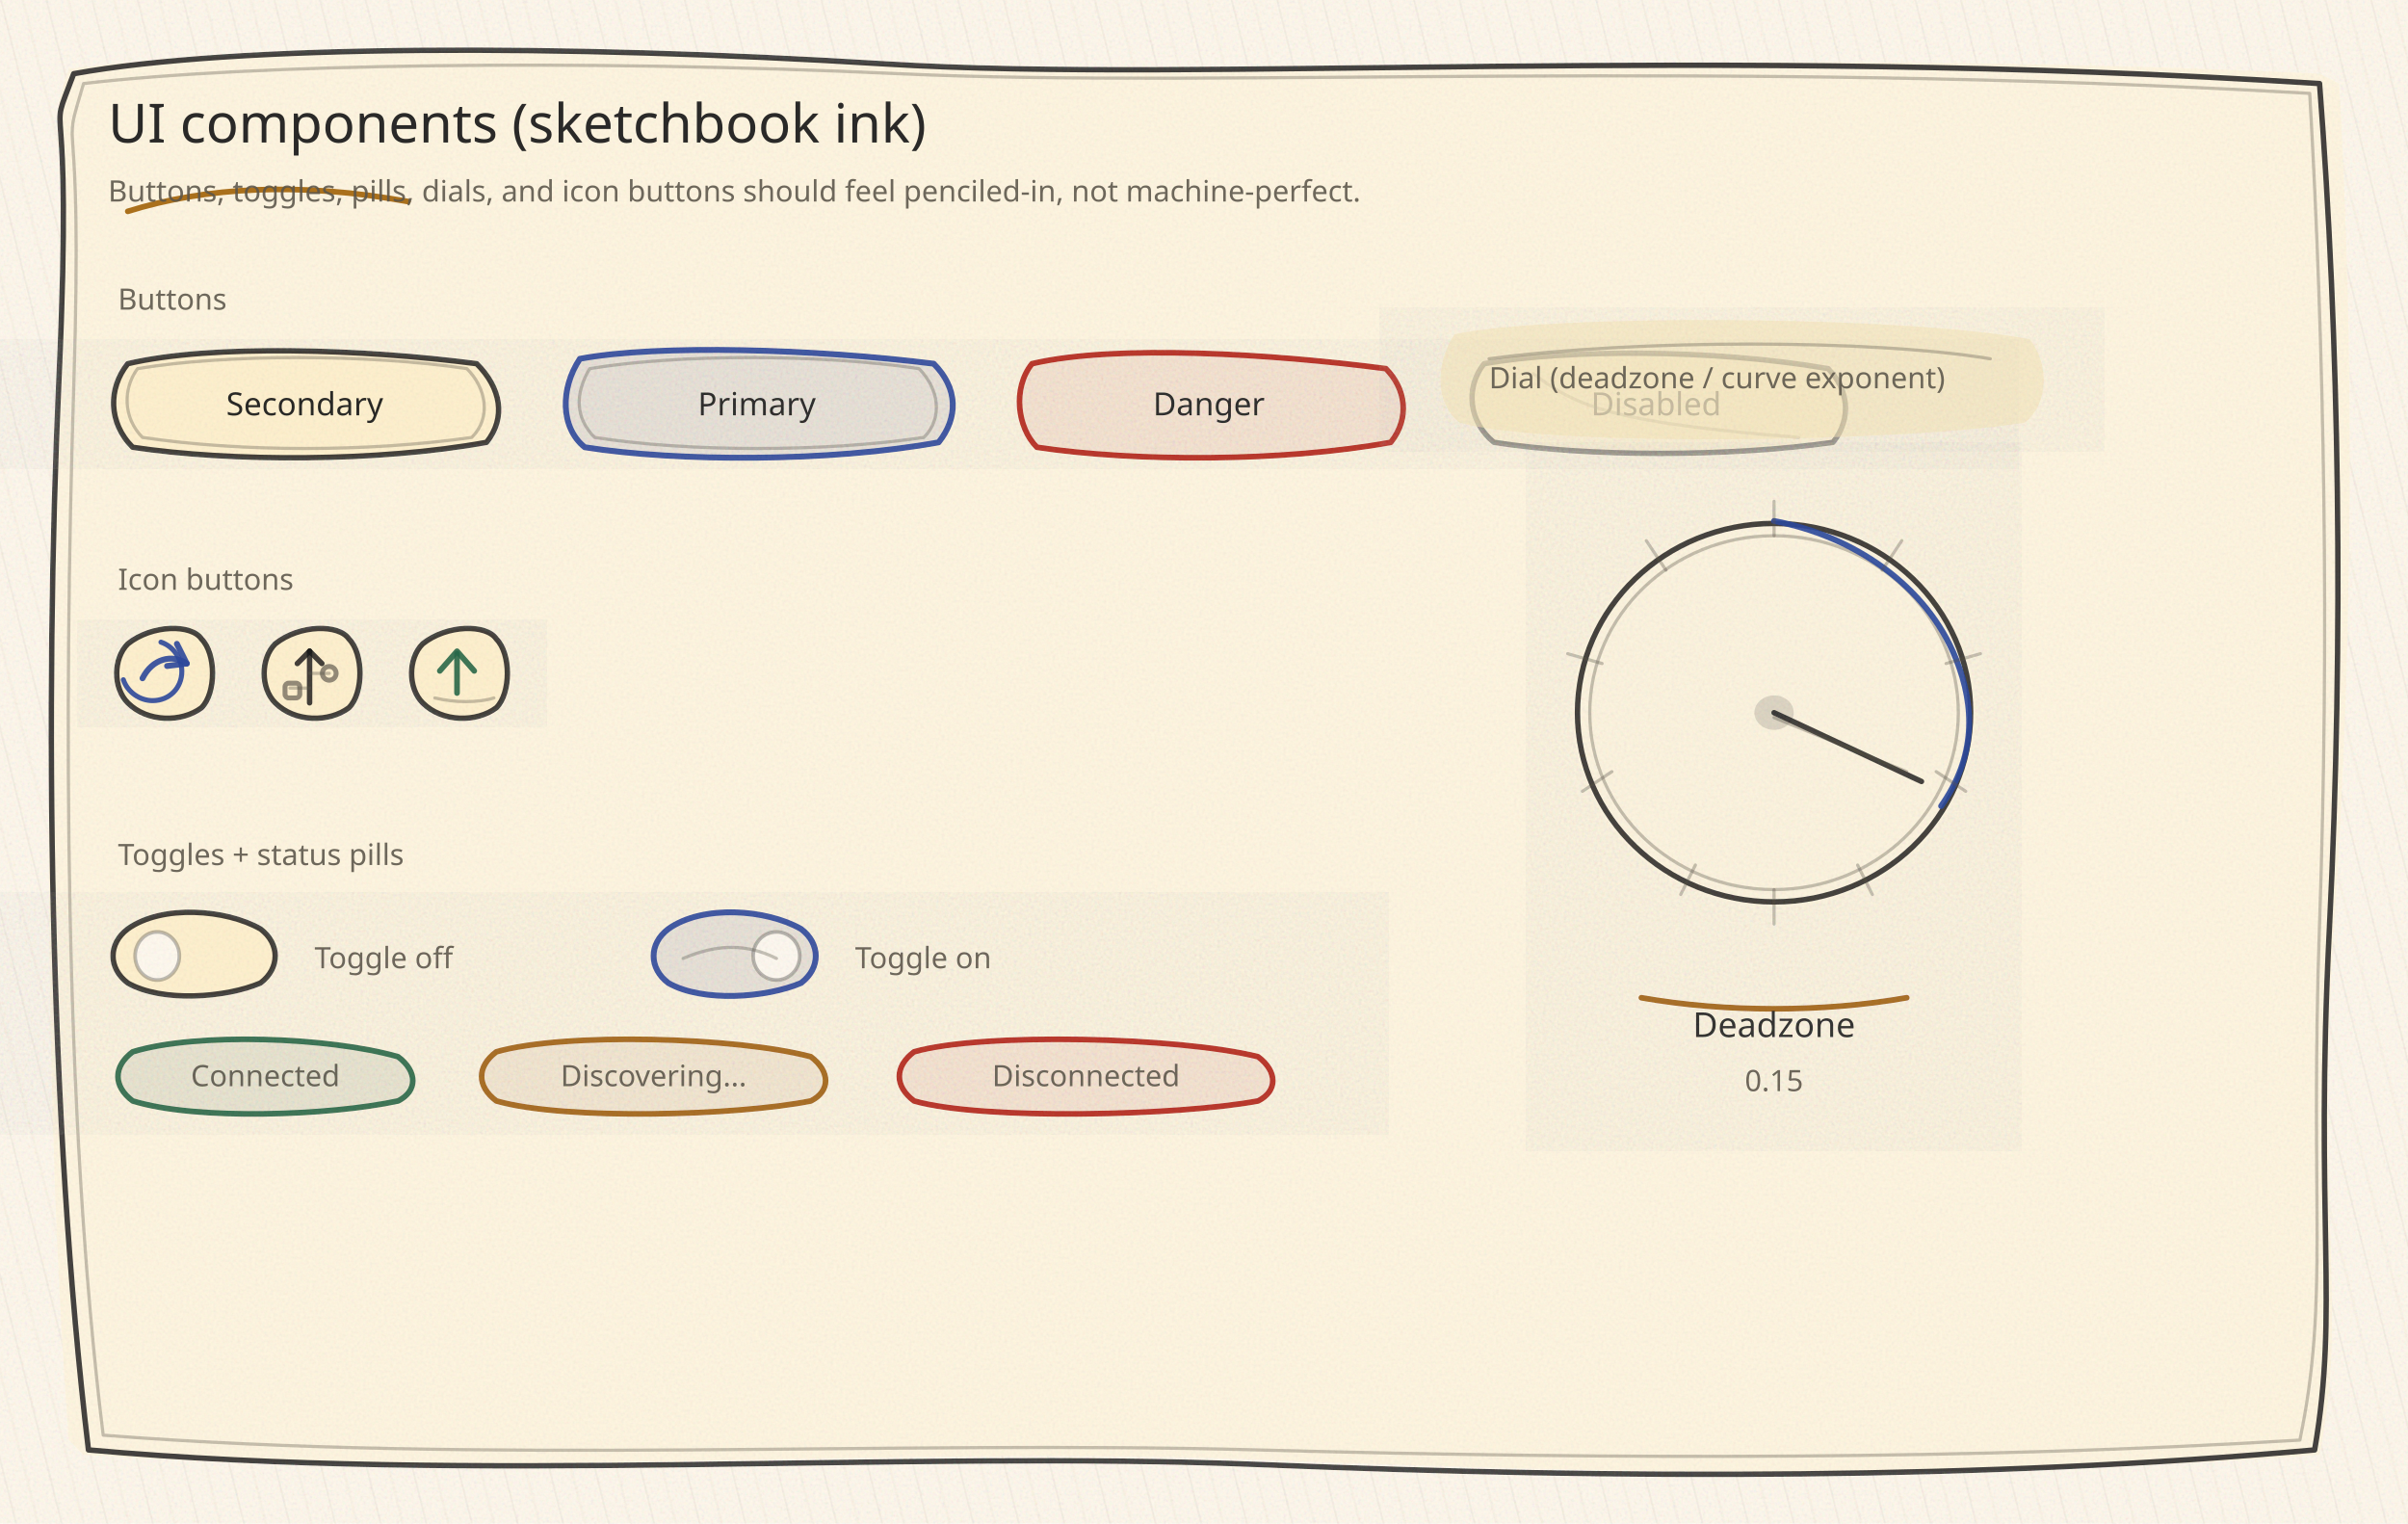
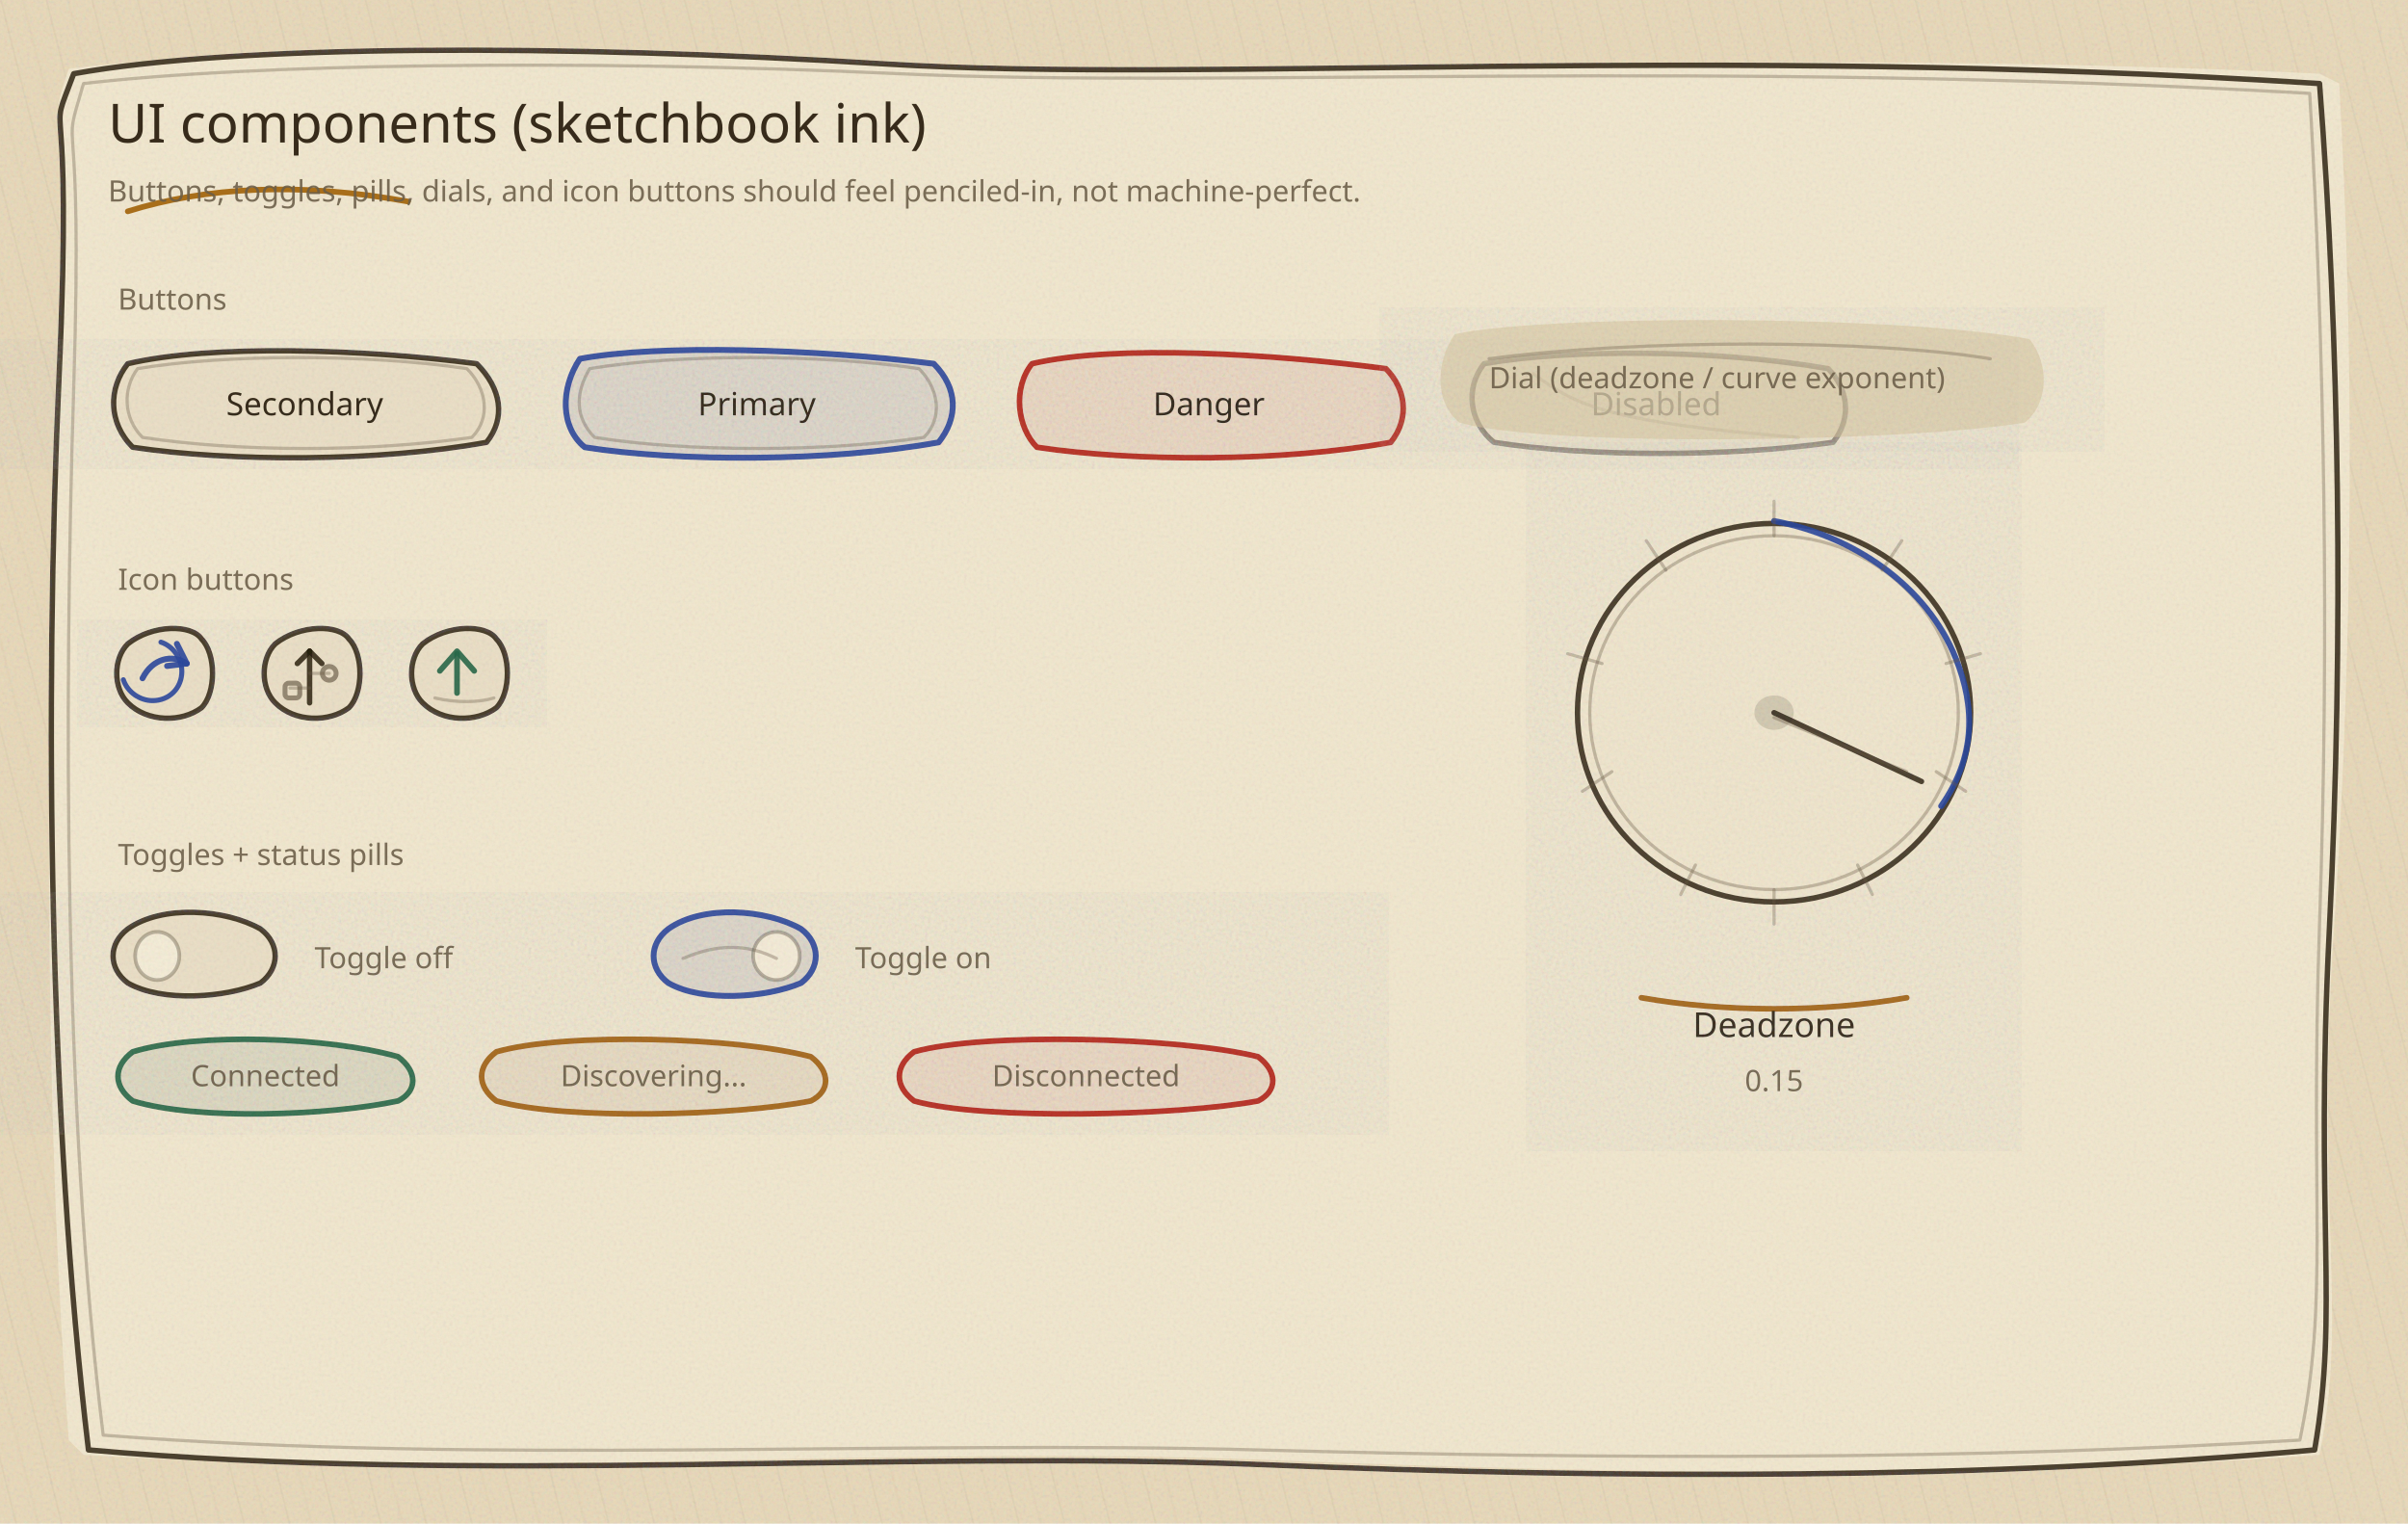
<svg xmlns="http://www.w3.org/2000/svg" width="980" height="620" viewBox="0 0 980 620" role="img" aria-label="Sketchbook-style UI components">
  <defs>
    <style>
-       .bg { fill: #fff8ec; }
-       .ink { stroke: #1b1b1b; stroke-opacity: 0.82; stroke-width: 2.2; stroke-linecap: round; stroke-linejoin: round; fill: none; }
-       .ghost { stroke: #5b554a; stroke-opacity: 0.34; stroke-width: 1.3; stroke-linecap: round; stroke-linejoin: round; fill: none; }
+       .bg { fill: #e8d8b8; }
+       .ink { stroke: #2a1f0e; stroke-opacity: 0.82; stroke-width: 2.2; stroke-linecap: round; stroke-linejoin: round; fill: none; }
+       .ghost { stroke: #6b5d48; stroke-opacity: 0.34; stroke-width: 1.3; stroke-linecap: round; stroke-linejoin: round; fill: none; }
      .accent { stroke: #2f4a9e; stroke-opacity: 0.9; stroke-width: 2.4; stroke-linecap: round; stroke-linejoin: round; fill: none; }
      .accentFill { fill: #2f4a9e; fill-opacity: 0.12; }
      .success { stroke: #2b6a4b; stroke-opacity: 0.9; stroke-width: 2.3; stroke-linecap: round; stroke-linejoin: round; fill: none; }
      .successFill { fill: #2b6a4b; fill-opacity: 0.12; }
      .warn { stroke: #a16207; stroke-opacity: 0.9; stroke-width: 2.3; stroke-linecap: round; stroke-linejoin: round; fill: none; }
      .warnFill { fill: #a16207; fill-opacity: 0.10; }
      .danger { stroke: #b42318; stroke-opacity: 0.9; stroke-width: 2.3; stroke-linecap: round; stroke-linejoin: round; fill: none; }
      .dangerFill { fill: #b42318; fill-opacity: 0.1; }
-       .panelFill { fill: #fff6e1; }
-       .buttonFill { fill: #fff1cf; }
-       .paperNote { fill: #f3e3b8; fill-opacity: 0.55; }
-       .title { fill: #1b1b1b; fill-opacity: 0.93; font-family: Segoe Print, Bradley Hand, Comic Sans MS, Segoe UI, sans-serif; font-size: 22px; }
-       .text { fill: #1b1b1b; fill-opacity: 0.9; font-family: Segoe Print, Bradley Hand, Comic Sans MS, Segoe UI, sans-serif; font-size: 14px; }
-       .muted { fill: #5b554a; fill-opacity: 0.88; font-family: Segoe Print, Bradley Hand, Comic Sans MS, Segoe UI, sans-serif; font-size: 12px; }
-       .btnText { fill: #1b1b1b; fill-opacity: 0.92; font-family: Segoe Print, Bradley Hand, Comic Sans MS, Segoe UI, sans-serif; font-size: 13px; }
+       .panelFill { fill: #f2e8d0; }
+       .buttonFill { fill: #ebe0c8; }
+       .paperNote { fill: #d4c4a0; fill-opacity: 0.55; }
+       .title { fill: #2a1f0e; fill-opacity: 0.93; font-family: Segoe Print, Bradley Hand, Comic Sans MS, Segoe UI, sans-serif; font-size: 22px; }
+       .text { fill: #2a1f0e; fill-opacity: 0.9; font-family: Segoe Print, Bradley Hand, Comic Sans MS, Segoe UI, sans-serif; font-size: 14px; }
+       .muted { fill: #6b5d48; fill-opacity: 0.88; font-family: Segoe Print, Bradley Hand, Comic Sans MS, Segoe UI, sans-serif; font-size: 12px; }
+       .btnText { fill: #2a1f0e; fill-opacity: 0.92; font-family: Segoe Print, Bradley Hand, Comic Sans MS, Segoe UI, sans-serif; font-size: 13px; }
    </style>
    <filter id="paperNoise" x="-10%" y="-10%" width="120%" height="120%">
-       <feTurbulence type="fractalNoise" baseFrequency="0.82" numOctaves="2" seed="17" result="noise" />
-       <feColorMatrix type="matrix" values="1 0 0 0 0 0 1 0 0 0 0 0 1 0 0 0 0 0 0.16 0" result="grain" />
+       <feTurbulence type="fractalNoise" baseFrequency="0.75" numOctaves="3" seed="17" result="noise" />
+       <feColorMatrix type="matrix" values="1 0 0 0 0 0 1 0 0 0 0 0 1 0 0 0 0 0 0.18 0" result="grain" />
      <feBlend in="SourceGraphic" in2="grain" mode="multiply" />
    </filter>
    <pattern id="crosshatch" patternUnits="userSpaceOnUse" width="18" height="18" patternTransform="rotate(-14)">
-       <line x1="0" y1="0" x2="0" y2="18" stroke="#5b554a" stroke-opacity="0.12" stroke-width="1.5" />
-       <line x1="9" y1="0" x2="9" y2="18" stroke="#c6ad7d" stroke-opacity="0.12" stroke-width="1" />
+       <line x1="0" y1="0" x2="0" y2="18" stroke="#6b5d48" stroke-opacity="0.12" stroke-width="1.5" />
+       <line x1="9" y1="0" x2="9" y2="18" stroke="#b09878" stroke-opacity="0.12" stroke-width="1" />
    </pattern>
  </defs>
  <rect class="bg" x="0" y="0" width="980" height="620" />
  <rect x="0" y="0" width="980" height="620" fill="url(#crosshatch)" opacity="0.45" />
  <g filter="url(#paperNoise)">
    <path class="panelFill" d="M28 28 C 90 20, 220 18, 354 26 S 694 18, 944 30 L 952 34 C 958 140, 958 256, 950 376 S 956 532, 944 592 C 808 602, 662 600, 514 594 S 194 602, 34 592 L 28 586 C 18 454, 18 286, 24 154 S 18 58, 28 28 Z" />
    <path class="ink" d="M30 30 C 96 18, 230 18, 360 26 S 694 18, 944 34 C 952 138, 954 258, 948 378 S 952 532, 942 590 C 808 602, 662 602, 514 596 S 192 604, 36 590 C 20 456, 18 286, 24 154 S 18 62, 30 30 Z" />
    <path class="ghost" d="M34 34 C 102 26, 236 24, 366 30 S 696 24, 940 38 C 946 142, 948 260, 944 376 S 948 528, 936 586 C 804 594, 660 594, 512 590 S 196 596, 42 584 C 26 454, 26 286, 30 158 S 24 68, 34 34 Z" />
  </g>
  <path class="warn" d="M52 86c32-10 70-12 114-4" />
  <text class="title" x="44" y="58">UI components (sketchbook ink)</text>
  <text class="muted" x="44" y="82">Buttons, toggles, pills, dials, and icon buttons should feel penciled-in, not machine-perfect.</text>
  <text class="muted" x="48" y="126">Buttons</text>
  <g transform="translate(44,140)" filter="url(#paperNoise)">
    <path class="buttonFill" d="M8 8 C 42 0, 104 2, 150 8 C 160 18, 162 30, 154 40 C 110 48, 50 48, 10 42 C 0 32, 0 18, 8 8 Z" />
    <path class="ink" d="M8 8 C 42 0, 104 2, 150 8 C 160 18, 162 30, 154 40 C 110 48, 50 48, 10 42 C 0 32, 0 18, 8 8 Z" />
    <path class="ghost" d="M12 10 C 48 4, 106 4, 146 10 C 154 18, 156 30, 148 38 C 106 44, 54 44, 14 38 C 6 30, 6 18, 12 10 Z" />
    <text class="btnText" x="80" y="29" text-anchor="middle">Secondary</text>
    <g transform="translate(182,0)">
      <path class="accentFill" d="M10 6 C 42 0, 106 2, 154 8 C 164 18, 164 30, 156 40 C 112 48, 50 48, 12 42 C 2 34, 2 18, 10 6 Z" />
      <path class="accent" d="M10 6 C 42 0, 106 2, 154 8 C 164 18, 164 30, 156 40 C 112 48, 50 48, 12 42 C 2 34, 2 18, 10 6 Z" />
      <path class="ghost" d="M14 10 C 50 4, 108 4, 148 10 C 156 18, 158 30, 150 38 C 110 44, 54 44, 16 38 C 8 30, 8 20, 14 10 Z" />
      <text class="btnText" x="82" y="29" text-anchor="middle">Primary</text>
    </g>
    <g transform="translate(366,0)">
      <path class="dangerFill" d="M10 8 C 44 0, 108 4, 154 10 C 162 18, 164 30, 156 40 C 112 48, 52 48, 12 42 C 4 34, 2 18, 10 8 Z" />
      <path class="danger" d="M10 8 C 44 0, 108 4, 154 10 C 162 18, 164 30, 156 40 C 112 48, 52 48, 12 42 C 4 34, 2 18, 10 8 Z" />
      <text class="btnText" x="82" y="29" text-anchor="middle">Danger</text>
    </g>
    <g transform="translate(550,0)" opacity="0.56">
      <path class="buttonFill" d="M10 8 C 44 2, 104 2, 150 10 C 158 18, 160 30, 152 40 C 110 46, 52 46, 14 40 C 4 32, 2 18, 10 8 Z" />
      <path class="ink" d="M10 8 C 44 2, 104 2, 150 10 C 158 18, 160 30, 152 40 C 110 46, 52 46, 14 40 C 4 32, 2 18, 10 8 Z" />
      <text class="btnText" x="80" y="29" text-anchor="middle">Disabled</text>
      <path class="ghost" d="M30 12c18 14 34 20 108 26" />
    </g>
  </g>
  <text class="muted" x="48" y="240">Icon buttons</text>
  <g transform="translate(44,252)" filter="url(#paperNoise)">
    <g>
      <path class="buttonFill" d="M8 10 C 18 2, 34 2, 38 8 C 44 14, 44 30, 38 36 C 30 42, 16 42, 8 34 C 2 28, 2 16, 8 10 Z" />
      <path class="ink" d="M8 10 C 18 2, 34 2, 38 8 C 44 14, 44 30, 38 36 C 30 42, 16 42, 8 34 C 2 28, 2 16, 8 10 Z" />
      <path class="accent" d="M14 24c4-8 12-10 18-6" />
      <path class="accent" d="M30 18c6 2 10 8 10 14 0 8-6 14-14 14-6 0-12-4-14-10" transform="translate(-4,-6) scale(0.85)" />
      <path class="accent" d="M28 10l4 8-8 1" />
    </g>
    <g transform="translate(60,0)">
      <path class="buttonFill" d="M8 10 C 18 2, 34 2, 38 8 C 44 14, 44 30, 38 36 C 30 42, 16 42, 8 34 C 2 28, 2 16, 8 10 Z" />
      <path class="ink" d="M8 10 C 18 2, 34 2, 38 8 C 44 14, 44 30, 38 36 C 30 42, 16 42, 8 34 C 2 28, 2 16, 8 10 Z" />
      <path class="ink" d="M22 34V13" />
      <path class="ink" d="M22 13l-5 5" />
      <path class="ink" d="M22 13l5 5" />
      <path class="ghost" d="M22 22h8" />
      <path class="ghost" d="M22 28h-8" />
-       <circle cx="30" cy="22" r="2.8" fill="none" stroke="#5b554a" stroke-opacity="0.65" stroke-width="2" />
-       <rect x="12" y="26" width="6" height="6" rx="1.5" fill="none" stroke="#5b554a" stroke-opacity="0.65" stroke-width="2" />
+       <circle cx="30" cy="22" r="2.8" fill="none" stroke="#6b5d48" stroke-opacity="0.65" stroke-width="2" />
+       <rect x="12" y="26" width="6" height="6" rx="1.5" fill="none" stroke="#6b5d48" stroke-opacity="0.65" stroke-width="2" />
    </g>
    <g transform="translate(120,0)">
      <path class="buttonFill" d="M8 10 C 18 2, 34 2, 38 8 C 44 14, 44 30, 38 36 C 30 42, 16 42, 8 34 C 2 28, 2 16, 8 10 Z" />
      <path class="ink" d="M8 10 C 18 2, 34 2, 38 8 C 44 14, 44 30, 38 36 C 30 42, 16 42, 8 34 C 2 28, 2 16, 8 10 Z" />
      <path class="success" d="M22 30V14" />
      <path class="success" d="M15 21l7-8 7 8" />
      <path class="ghost" d="M13 32c8 2 18 2 24 0" />
    </g>
  </g>
  <text class="muted" x="48" y="352">Toggles + status pills</text>
  <g transform="translate(44,366)" filter="url(#paperNoise)">
    <g>
      <path class="buttonFill" d="M8 12 C 22 2, 48 4, 62 12 C 70 18, 70 28, 62 34 C 48 40, 22 42, 8 34 C 0 28, 0 18, 8 12 Z" />
      <path class="ink" d="M8 12 C 22 2, 48 4, 62 12 C 70 18, 70 28, 62 34 C 48 40, 22 42, 8 34 C 0 28, 0 18, 8 12 Z" />
-       <ellipse cx="20" cy="23" rx="9" ry="9.8" fill="#fffaf0" fill-opacity="0.96" stroke="#1b1b1b" stroke-opacity="0.28" stroke-width="1.5" />
+       <ellipse cx="20" cy="23" rx="9" ry="9.8" fill="#f5edd8" fill-opacity="0.96" stroke="#2a1f0e" stroke-opacity="0.28" stroke-width="1.5" />
      <text class="muted" x="84" y="28">Toggle off</text>
    </g>
    <g transform="translate(220,0)">
      <path class="accentFill" d="M8 12 C 22 2, 48 4, 62 12 C 70 18, 70 28, 62 34 C 48 40, 22 42, 8 34 C 0 28, 0 18, 8 12 Z" />
      <path class="accent" d="M8 12 C 22 2, 48 4, 62 12 C 70 18, 70 28, 62 34 C 48 40, 22 42, 8 34 C 0 28, 0 18, 8 12 Z" />
-       <ellipse cx="52" cy="23" rx="9.5" ry="9.8" fill="#fffaf0" fill-opacity="0.96" stroke="#1b1b1b" stroke-opacity="0.3" stroke-width="1.5" />
+       <ellipse cx="52" cy="23" rx="9.5" ry="9.8" fill="#f5edd8" fill-opacity="0.96" stroke="#2a1f0e" stroke-opacity="0.3" stroke-width="1.5" />
      <path class="ghost" d="M14 24c14-6 26-6 38 0" />
      <text class="muted" x="84" y="28">Toggle on</text>
    </g>
    <g transform="translate(0,54)">
      <path class="successFill" d="M10 8 C 36 0, 90 2, 118 10 C 126 16, 126 24, 118 28 C 90 34, 36 36, 10 28 C 2 22, 2 14, 10 8 Z" />
      <path class="success" d="M10 8 C 36 0, 90 2, 118 10 C 126 16, 126 24, 118 28 C 90 34, 36 36, 10 28 C 2 22, 2 14, 10 8 Z" />
-       <text class="muted" x="64" y="22" text-anchor="middle" fill="#1b1b1b" fill-opacity="0.9">Connected</text>
+       <text class="muted" x="64" y="22" text-anchor="middle" fill="#2a1f0e" fill-opacity="0.9">Connected</text>
    </g>
    <g transform="translate(148,54)">
      <path class="warnFill" d="M10 8 C 38 0, 108 2, 138 10 C 146 16, 146 24, 138 28 C 108 34, 38 36, 10 28 C 2 22, 2 14, 10 8 Z" />
      <path class="warn" d="M10 8 C 38 0, 108 2, 138 10 C 146 16, 146 24, 138 28 C 108 34, 38 36, 10 28 C 2 22, 2 14, 10 8 Z" />
-       <text class="muted" x="74" y="22" text-anchor="middle" fill="#1b1b1b" fill-opacity="0.9">Discovering...</text>
+       <text class="muted" x="74" y="22" text-anchor="middle" fill="#2a1f0e" fill-opacity="0.9">Discovering...</text>
    </g>
    <g transform="translate(318,54)">
      <path class="dangerFill" d="M10 8 C 38 0, 118 2, 150 10 C 158 16, 158 24, 150 28 C 118 34, 38 36, 10 28 C 2 22, 2 14, 10 8 Z" />
      <path class="danger" d="M10 8 C 38 0, 118 2, 150 10 C 158 16, 158 24, 150 28 C 118 34, 38 36, 10 28 C 2 22, 2 14, 10 8 Z" />
-       <text class="muted" x="80" y="22" text-anchor="middle" fill="#1b1b1b" fill-opacity="0.9">Disconnected</text>
+       <text class="muted" x="80" y="22" text-anchor="middle" fill="#2a1f0e" fill-opacity="0.9">Disconnected</text>
    </g>
  </g>
  <g transform="translate(582,126)">
    <path class="paperNote" d="M10 10 C 46 2, 190 2, 244 12 C 252 22, 252 38, 242 46 C 192 54, 48 56, 12 46 C 2 38, 2 22, 10 10 Z" filter="url(#paperNoise)" />
    <path class="ghost" d="M24 20c60-8 156-8 204 0" />
    <text class="muted" x="24" y="32">Dial (deadzone / curve exponent)</text>
  </g>
  <g transform="translate(602,170)" filter="url(#paperNoise)">
-     <ellipse cx="120" cy="120" rx="82" ry="79" fill="#fff6e1" fill-opacity="0.45" />
+     <ellipse cx="120" cy="120" rx="82" ry="79" fill="#f2e8d0" fill-opacity="0.45" />
    <ellipse cx="120" cy="120" rx="80" ry="77" class="ink" />
    <ellipse cx="120" cy="120" rx="75" ry="72" class="ghost" />
    <path class="accent" d="M120 42 C 152 48, 182 68, 194 98 C 202 118, 202 138, 188 158" />
    <g class="ghost">
      <path d="M120 34v14" />
      <path d="M172 50l-8 12" />
      <path d="M204 96l-14 4" />
      <path d="M198 152l-12-8" />
      <path d="M160 194l-6-12" />
      <path d="M120 206v-14" />
      <path d="M82 194l6-12" />
      <path d="M42 152l12-8" />
      <path d="M36 96l14 4" />
      <path d="M68 50l8 12" />
    </g>
    <path class="ink" d="M120 120 L 180 148" />
    <path class="ghost" d="M120 122 L 174 144" />
-     <ellipse cx="120" cy="120" rx="8" ry="7" fill="#1b1b1b" fill-opacity="0.14" />
+     <ellipse cx="120" cy="120" rx="8" ry="7" fill="#2a1f0e" fill-opacity="0.14" />
    <path class="warn" d="M66 236c34 6 74 6 108 0" />
    <text class="text" x="120" y="252" text-anchor="middle">Deadzone</text>
    <text class="muted" x="120" y="274" text-anchor="middle">0.15</text>
  </g>
</svg>
